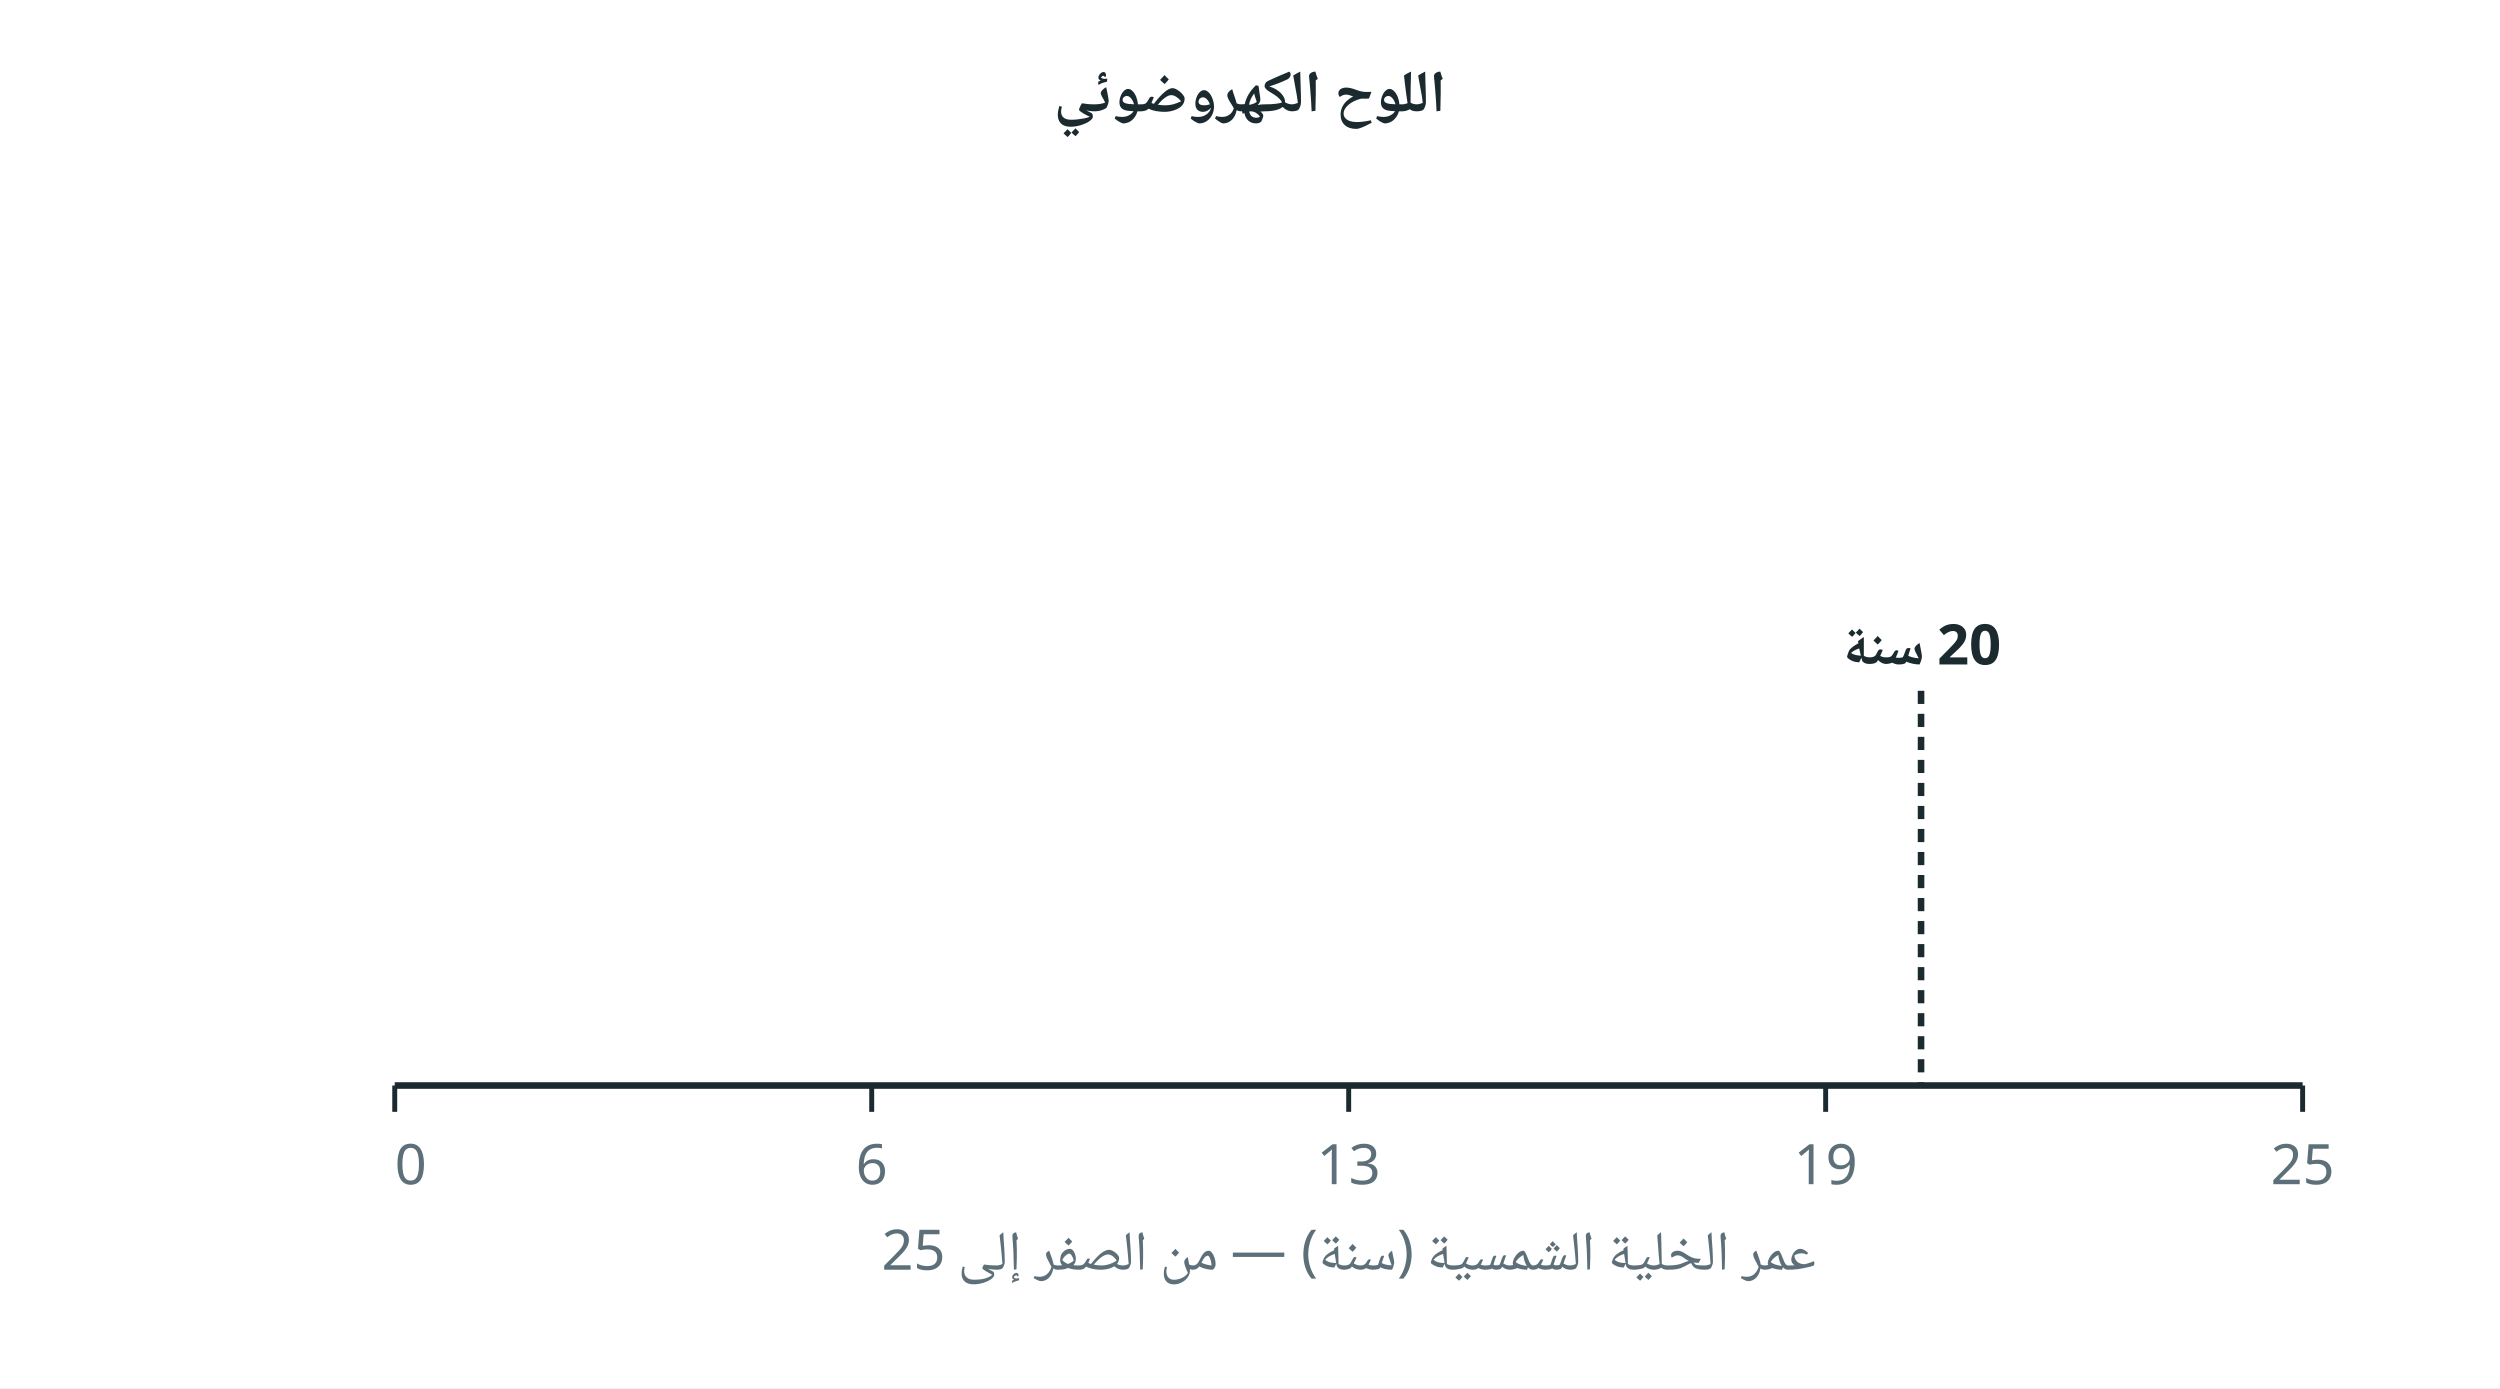
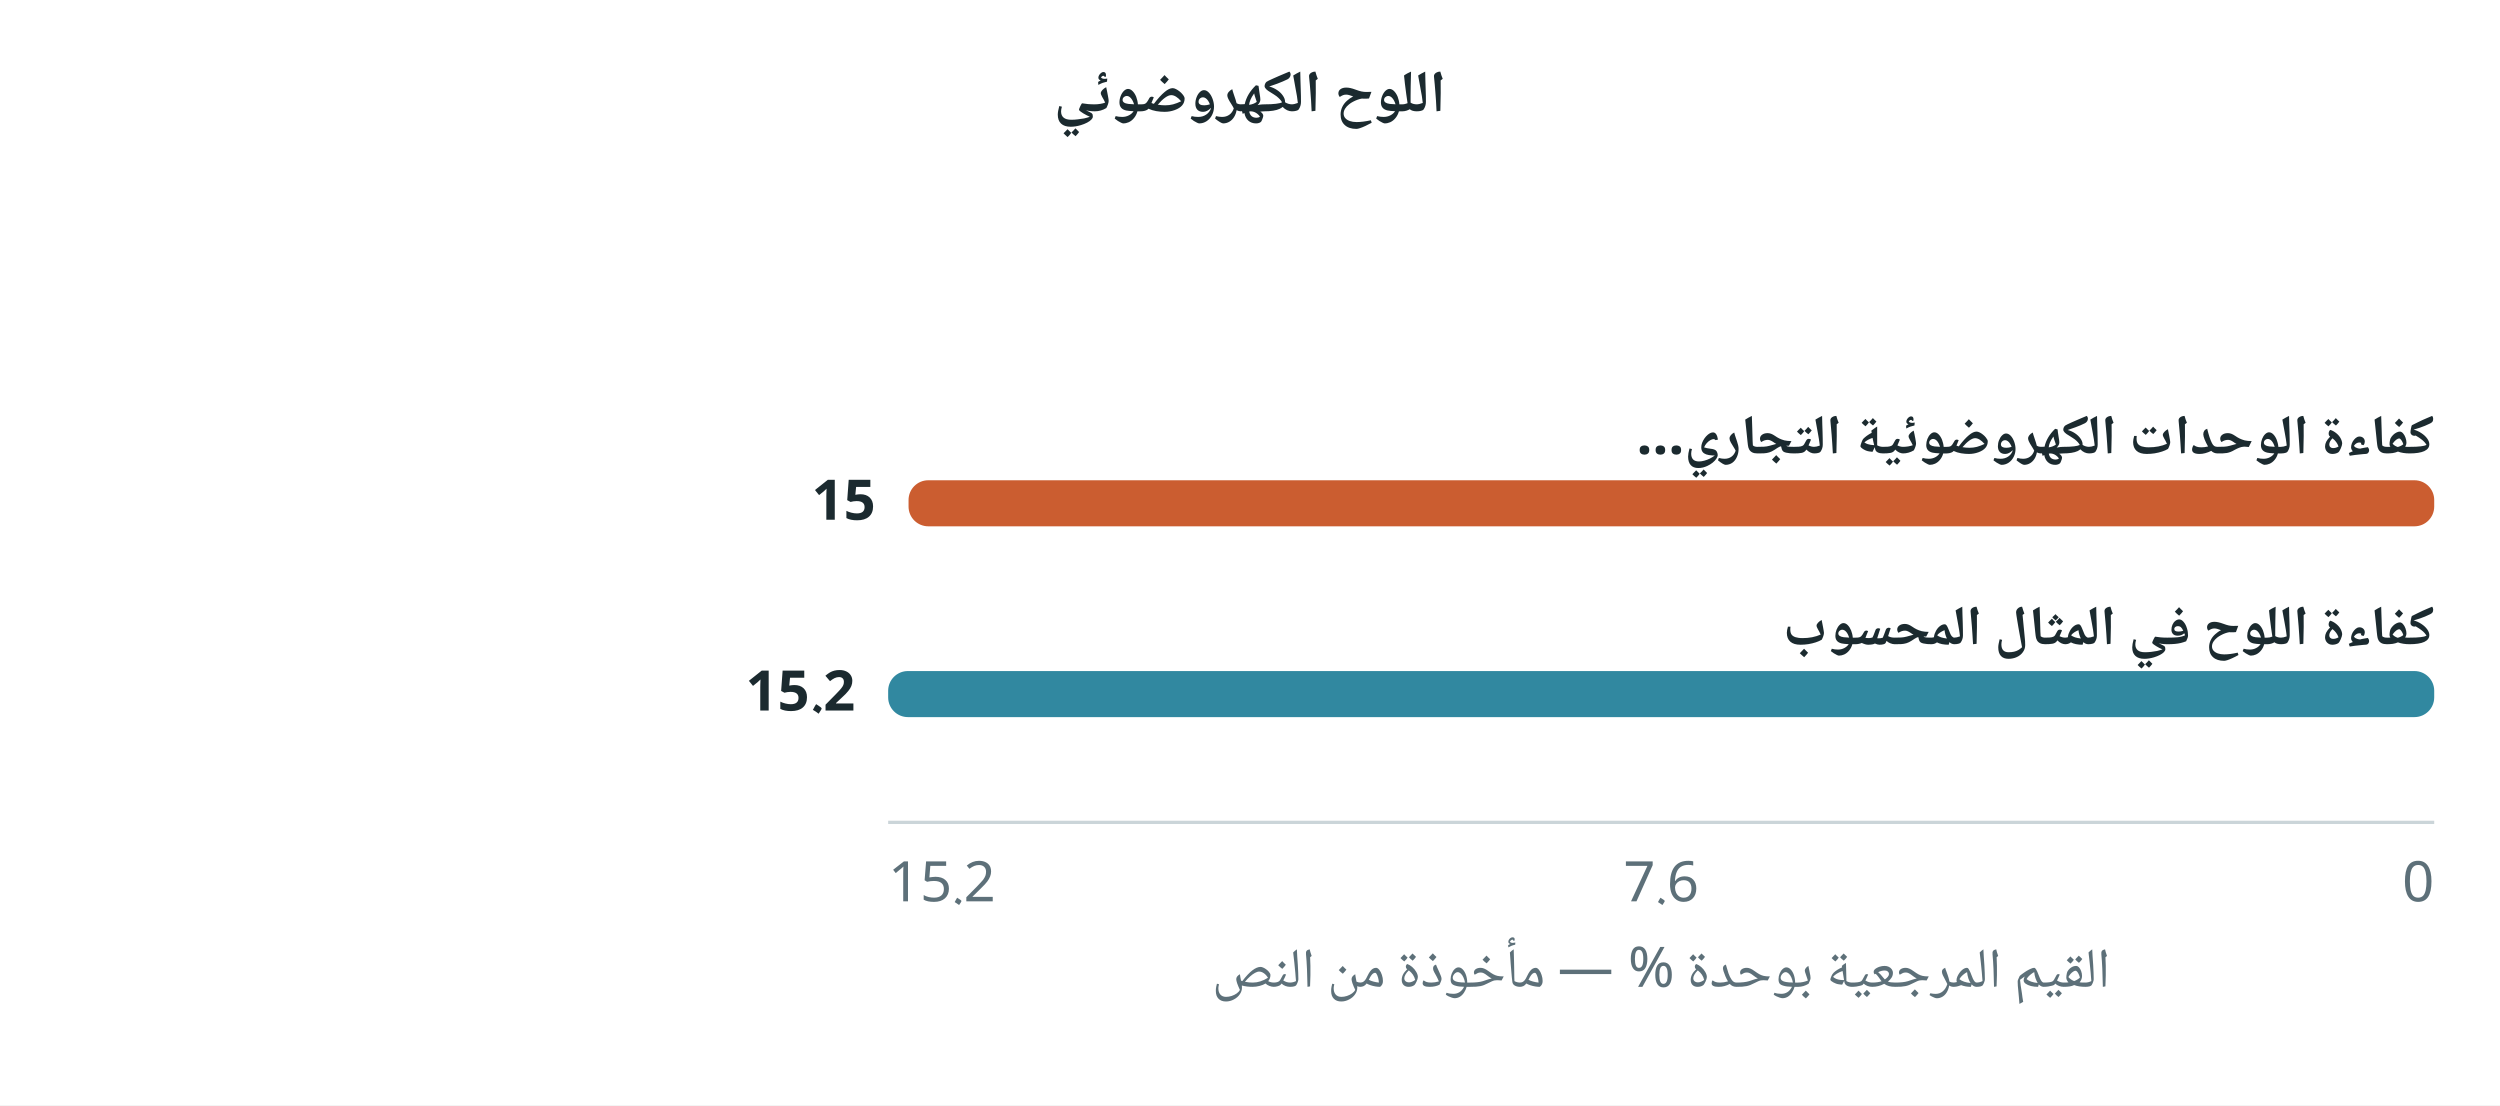
- <svg xmlns="http://www.w3.org/2000/svg" width="760" height="422" viewBox="0 0 760 422" role="img" aria-labelledby="t">
-   <rect width="760" height="422" fill="#ffffff" />
+ <svg xmlns="http://www.w3.org/2000/svg" width="760" height="336" viewBox="0 0 760 336" role="img" aria-labelledby="t">
+   <rect width="760" height="336" fill="#ffffff" />
  <g font-family="'Segoe UI', 'Noto Naskh Arabic', system-ui, sans-serif" direction="rtl">
    <text x="380" y="34" font-size="18" font-weight="700" fill="#1b2a2f" text-anchor="middle">اللوح الكهروضوئي</text>
-     <line x1="120" y1="330" x2="700" y2="330" stroke="#1b2a2f" stroke-width="2" />
-     <line x1="120" y1="330" x2="120" y2="338" stroke="#1b2a2f" stroke-width="1.5" />
-     <text x="120" y="360" font-size="17" font-weight="400" fill="#5d7079" text-anchor="end">0</text>
-     <line x1="265" y1="330" x2="265" y2="338" stroke="#1b2a2f" stroke-width="1.5" />
-     <text x="265" y="360" font-size="17" font-weight="400" fill="#5d7079" text-anchor="middle">6</text>
-     <line x1="410" y1="330" x2="410" y2="338" stroke="#1b2a2f" stroke-width="1.5" />
-     <text x="410" y="360" font-size="17" font-weight="400" fill="#5d7079" text-anchor="middle">13</text>
-     <line x1="555" y1="330" x2="555" y2="338" stroke="#1b2a2f" stroke-width="1.5" />
-     <text x="555" y="360" font-size="17" font-weight="400" fill="#5d7079" text-anchor="middle">19</text>
-     <line x1="700" y1="330" x2="700" y2="338" stroke="#1b2a2f" stroke-width="1.5" />
-     <text x="700" y="360" font-size="17" font-weight="400" fill="#5d7079" text-anchor="middle">25</text>
-     <text x="410" y="386" font-size="17" font-weight="400" fill="#5d7079" text-anchor="middle">عمر الخلية الشمسية (سنة) — من الصفر إلى 25</text>
-     <line x1="584" y1="210" x2="584" y2="330" stroke="#1b2a2f" stroke-width="2" stroke-dasharray="4 3" />
-     <text x="584" y="202" font-size="17" font-weight="700" fill="#1b2a2f" text-anchor="middle">20 سنة</text>
+     <text x="740" y="138" font-size="17" font-weight="600" fill="#1b2a2f" text-anchor="start">كفاءة الوحدات الكهروضوئية التجاري…</text>
+     <rect x="276.2" y="146" width="463.8" height="14" fill="#c2410c" fill-opacity="0.85" rx="6" />
+     <text x="266.2" y="158" font-size="17" font-weight="700" fill="#1b2a2f" text-anchor="end" direction="ltr">⁨15⁩</text>
+     <text x="740" y="196" font-size="17" font-weight="600" fill="#1b2a2f" text-anchor="start">كفاءة اللوح في المثال المحسوب</text>
+     <rect x="270" y="204" width="470" height="14" fill="#0e7490" fill-opacity="0.85" rx="6" />
+     <text x="260" y="216" font-size="17" font-weight="700" fill="#1b2a2f" text-anchor="end" direction="ltr">⁨15.2⁩</text>
+     <line x1="740" y1="250" x2="270" y2="250" stroke="#cbd5d9" stroke-width="1" />
+     <text x="740" y="274" font-size="17" font-weight="400" fill="#5d7079" text-anchor="start">0</text>
+     <text x="505" y="274" font-size="17" font-weight="400" fill="#5d7079" text-anchor="middle">7.6</text>
+     <text x="270" y="274" font-size="17" font-weight="400" fill="#5d7079" text-anchor="end">15.2</text>
+     <text x="505" y="300" font-size="17" font-weight="400" fill="#5d7079" text-anchor="middle">القيم المرجعية بوحدة % — مأخوذة من النص</text>
  </g>
</svg>
